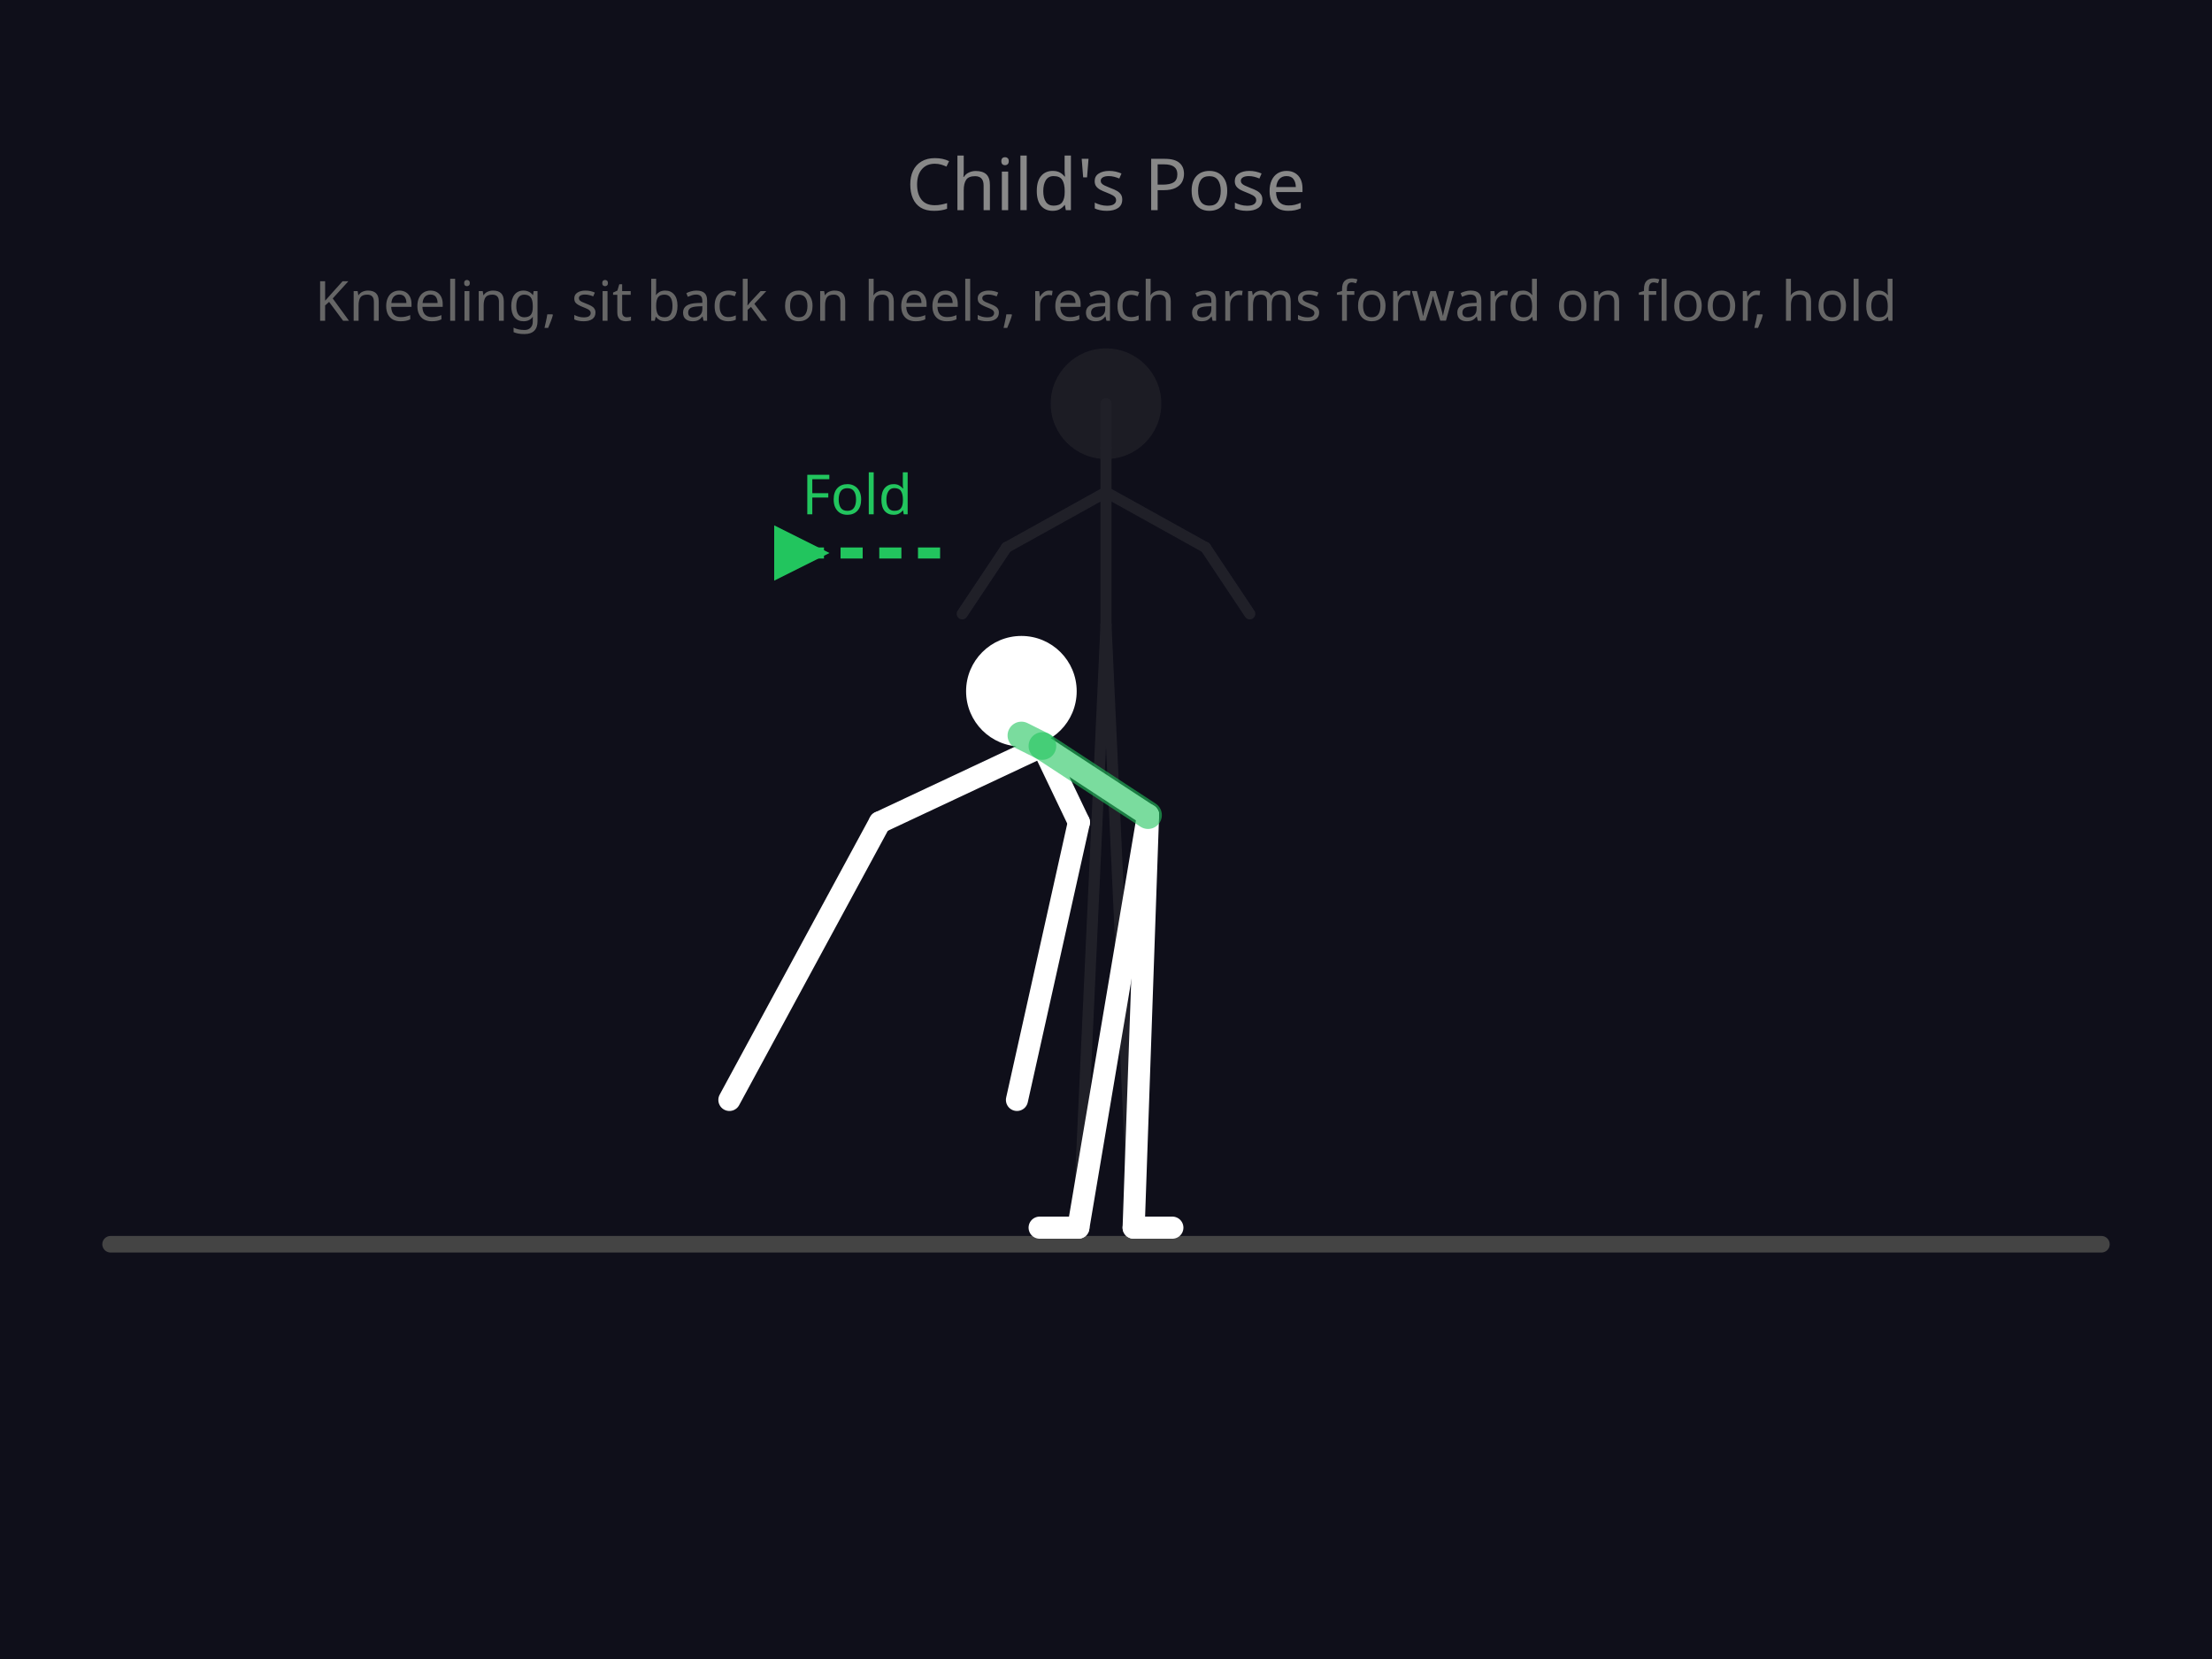
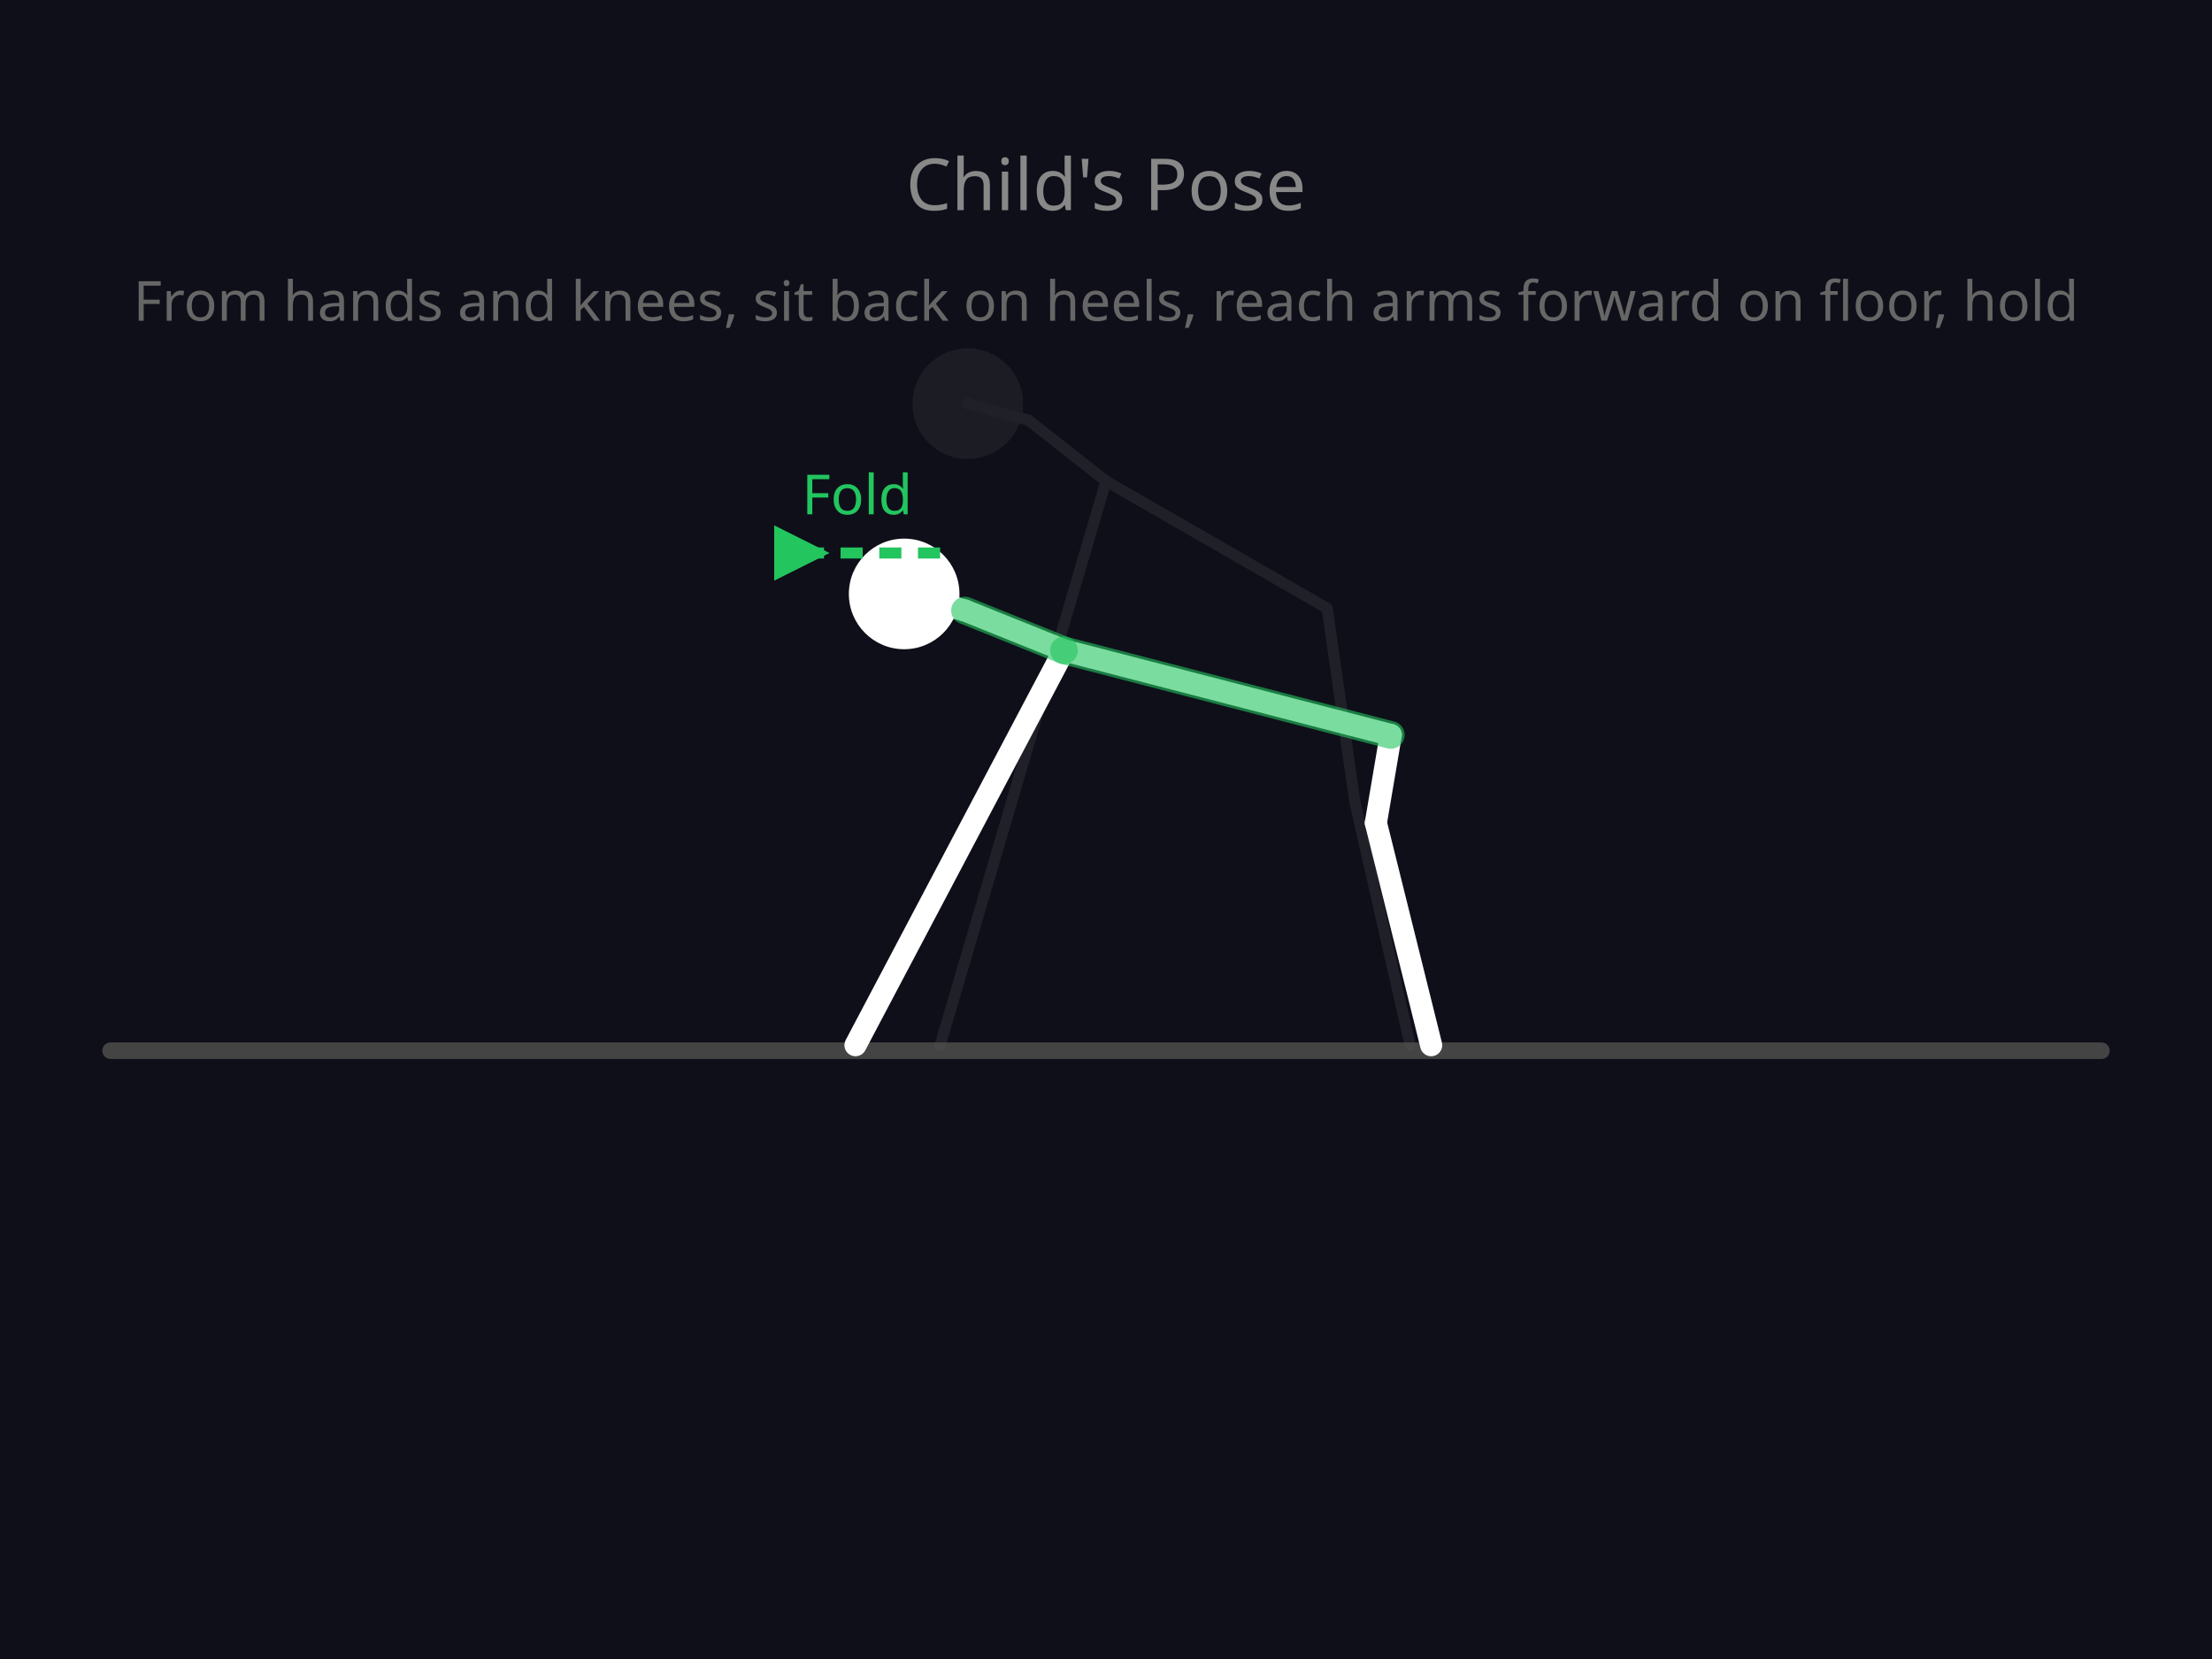
<svg xmlns="http://www.w3.org/2000/svg" viewBox="0 0 400 300">
  <rect width="400" height="300" fill="#0f0f1a" />
-   <line x1="20" y1="225" x2="380" y2="225" stroke="#444" stroke-width="3" stroke-linecap="round" />
+   <line x1="20" y1="190" x2="380" y2="190" stroke="#444" stroke-width="3" stroke-linecap="round" />
  <text x="200" y="38" fill="#888" font-size="13" font-family="sans-serif" text-anchor="middle">Child's Pose</text>
-   <text x="200" y="58" fill="#666" font-size="10" font-family="sans-serif" text-anchor="middle">Kneeling, sit back on heels, reach arms forward on floor, hold</text>
+   <text x="200" y="58" fill="#666" font-size="10" font-family="sans-serif" text-anchor="middle">From hands and knees, sit back on heels, reach arms forward on floor, hold</text>
  <g stroke="#555" stroke-width="2" fill="none" stroke-linecap="round" stroke-linejoin="round" opacity="0.25">
-     <circle cx="200" cy="73" r="10" fill="#444" stroke="none" />
-     <line x1="200" y1="73" x2="200" y2="81" />
-     <line x1="200" y1="81" x2="200" y2="89" />
-     <line x1="200" y1="89" x2="200" y2="113" />
-     <line x1="200" y1="89" x2="182" y2="99" />
-     <line x1="182" y1="99" x2="174" y2="111" />
-     <line x1="200" y1="89" x2="218" y2="99" />
-     <line x1="218" y1="99" x2="226" y2="111" />
-     <line x1="200" y1="113" x2="195" y2="222" />
-     <line x1="195" y1="222" x2="188" y2="222" />
-     <line x1="200" y1="113" x2="205" y2="222" />
-     <line x1="205" y1="222" x2="212" y2="222" />
+     <circle cx="175" cy="73" r="10" fill="#444" stroke="none" />
+     <line x1="175" y1="73" x2="186" y2="76" />
+     <line x1="186" y1="76" x2="200" y2="87" />
+     <line x1="200" y1="87" x2="240" y2="110" />
+     <line x1="200" y1="87" x2="170" y2="189" />
+     <line x1="240" y1="110" x2="245" y2="145" />
+     <line x1="245" y1="145" x2="255" y2="189" />
  </g>
  <g stroke="#FFF" stroke-width="4" fill="none" stroke-linecap="round" stroke-linejoin="round">
-     <circle cx="184.7" cy="125" r="10" fill="#FFF" stroke="none" />
-     <line x1="184.7" y1="125" x2="184.7" y2="133" />
-     <line x1="184.7" y1="133" x2="188.5" y2="134.9" />
-     <line x1="188.5" y1="134.9" x2="207.6" y2="147.4" />
-     <line x1="188.5" y1="134.9" x2="159.1" y2="148.7" />
-     <line x1="159.1" y1="148.7" x2="131.9" y2="198.9" />
-     <line x1="188.5" y1="134.9" x2="195.1" y2="148.7" />
-     <line x1="195.1" y1="148.7" x2="183.9" y2="198.9" />
-     <line x1="207.6" y1="147.4" x2="195" y2="222" />
-     <line x1="195" y1="222" x2="188" y2="222" />
-     <line x1="207.6" y1="147.4" x2="205" y2="222" />
-     <line x1="205" y1="222" x2="212" y2="222" />
-     <line x1="184.7" y1="133" x2="188.5" y2="134.9" stroke="#22C55E" stroke-width="5" opacity="0.6" />
-     <line x1="188.5" y1="134.9" x2="207.6" y2="147.4" stroke="#22C55E" stroke-width="5" opacity="0.6" />
+     <circle cx="163.5" cy="107.4" r="10" fill="#FFF" stroke="none" />
+     <line x1="163.5" y1="107.4" x2="174.5" y2="110.4" />
+     <line x1="174.5" y1="110.4" x2="192.4" y2="117.6" />
+     <line x1="192.4" y1="117.6" x2="251.5" y2="132.9" />
+     <line x1="192.4" y1="117.6" x2="154.7" y2="189" />
+     <line x1="251.5" y1="132.9" x2="248.8" y2="148.8" />
+     <line x1="248.8" y1="148.8" x2="258.8" y2="189" />
+     <line x1="174.5" y1="110.4" x2="192.4" y2="117.6" stroke="#22C55E" stroke-width="5" opacity="0.6" />
+     <line x1="192.4" y1="117.6" x2="251.5" y2="132.9" stroke="#22C55E" stroke-width="5" opacity="0.6" />
  </g>
  <line x1="170" y1="100" x2="140" y2="100" stroke="#22C55E" stroke-width="2" stroke-dasharray="4,3" />
  <polygon points="140,95 150,100 140,105" fill="#22C55E" />
  <text x="155" y="93" fill="#22C55E" font-size="10" text-anchor="middle" font-family="sans-serif">Fold</text>
</svg>
